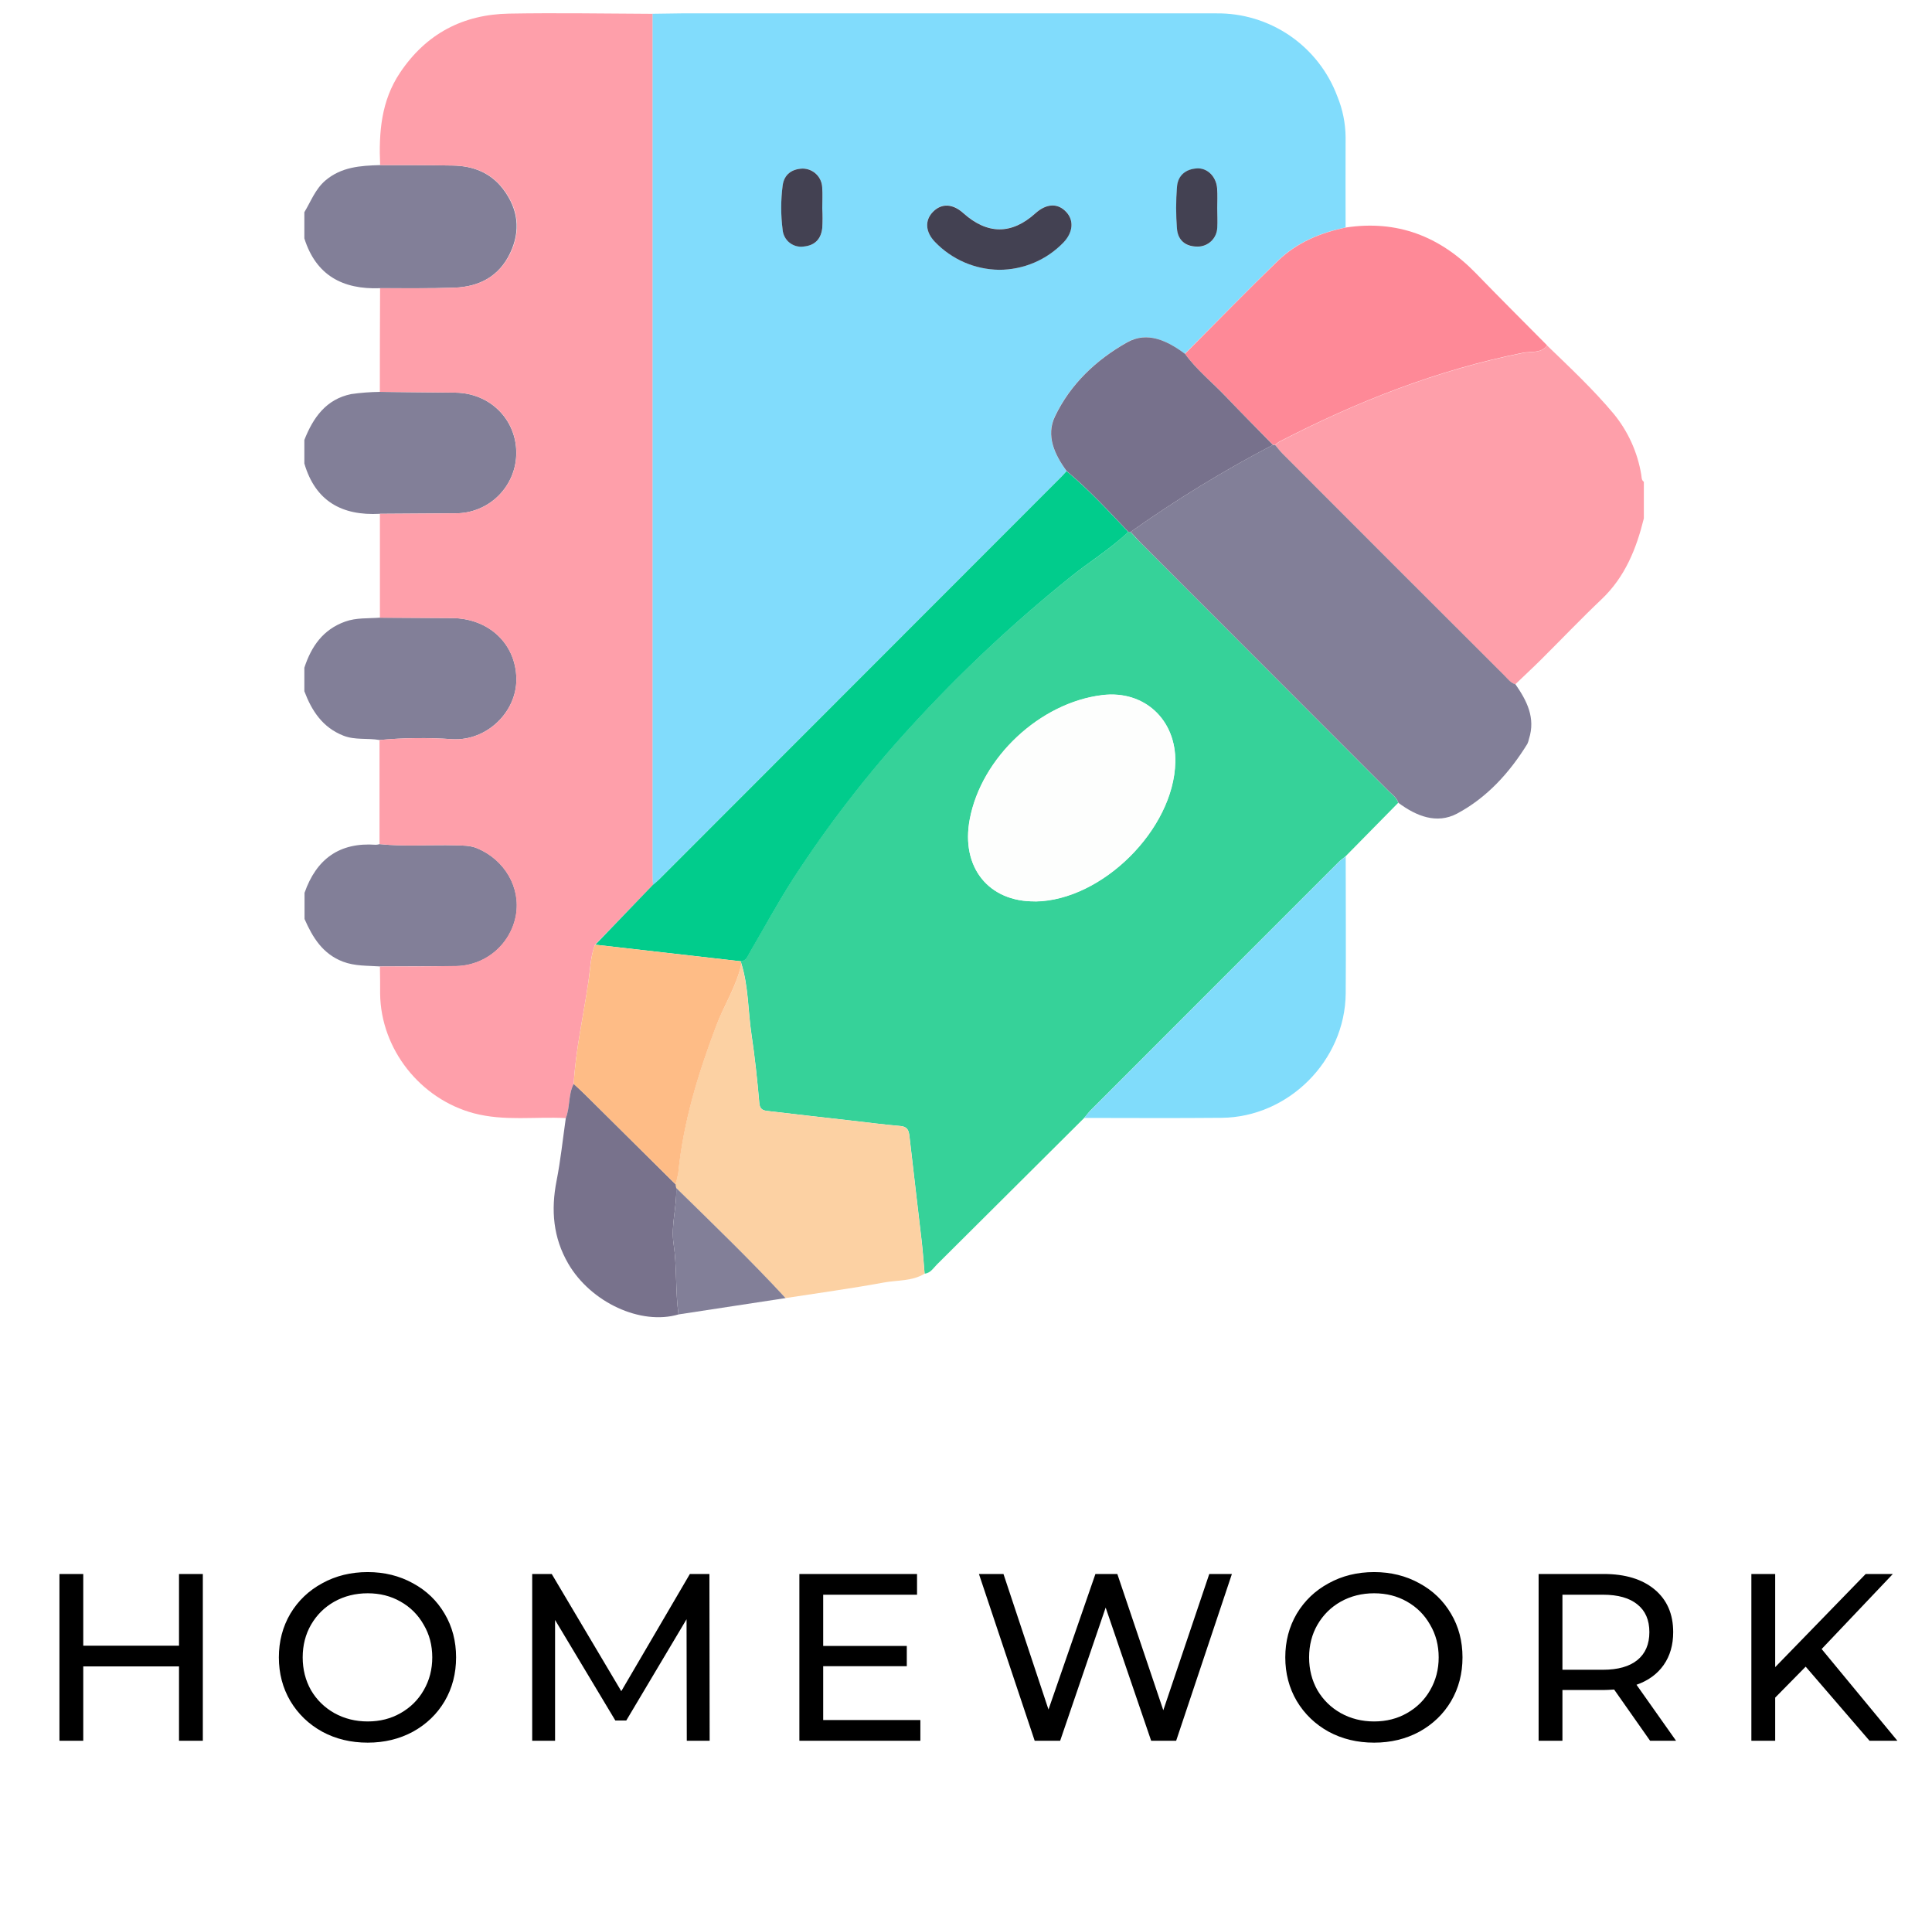
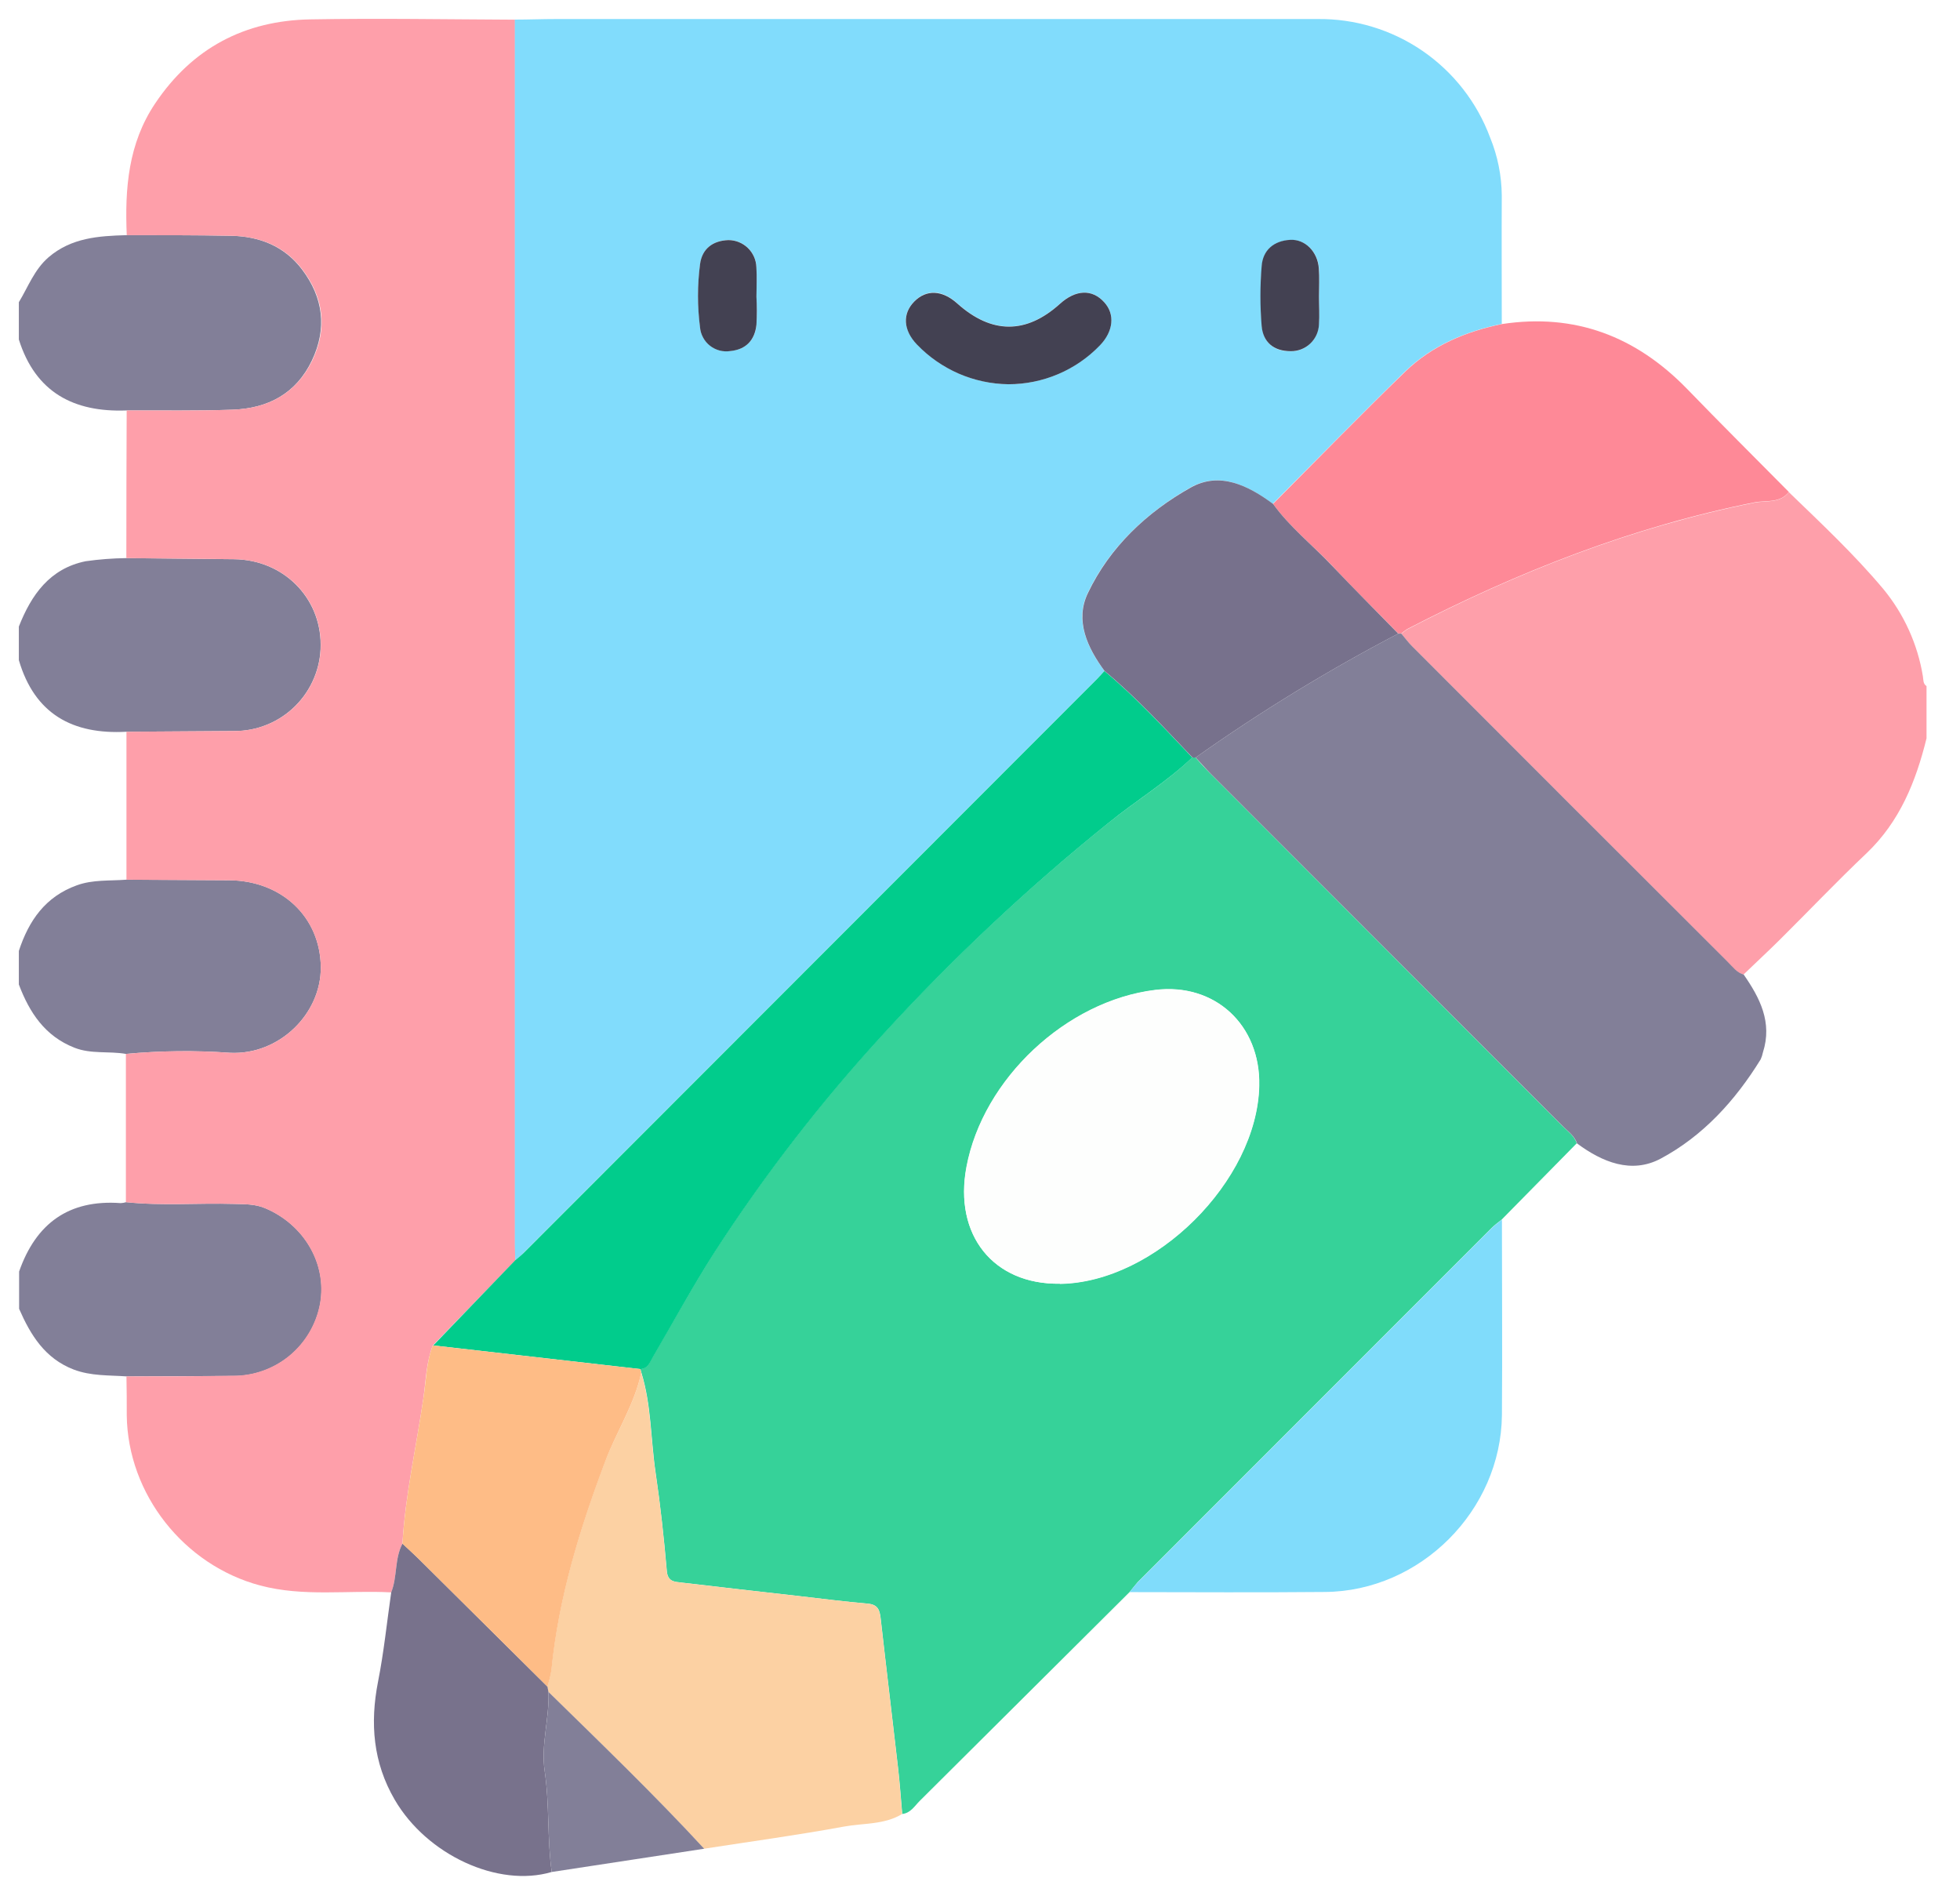
- <svg xmlns="http://www.w3.org/2000/svg" width="73" height="72" viewBox="0 0 73 72" fill="none">
-   <path d="M58.459 13.055C59.322 13.889 60.198 14.709 60.969 15.629C61.515 16.293 61.876 17.089 62.015 17.937C62.032 18.033 62.015 18.136 62.112 18.201V19.585C61.83 20.73 61.404 21.791 60.524 22.631C59.733 23.38 58.987 24.166 58.216 24.931C57.901 25.244 57.575 25.543 57.254 25.854C57.068 25.801 56.96 25.647 56.834 25.52C54.043 22.732 51.253 19.941 48.464 17.147C48.361 17.044 48.273 16.924 48.178 16.812C48.227 16.77 48.278 16.731 48.332 16.696C51.258 15.178 54.3 13.984 57.544 13.335C57.848 13.272 58.221 13.365 58.459 13.055Z" fill="#FE9FAA" />
-   <path d="M11.5 8.017C11.748 7.608 11.909 7.152 12.291 6.822C12.897 6.305 13.617 6.259 14.354 6.238C15.276 6.238 16.199 6.238 17.121 6.254C17.879 6.268 18.542 6.526 19.013 7.148C19.577 7.896 19.681 8.708 19.276 9.561C18.857 10.442 18.11 10.834 17.168 10.868C16.225 10.902 15.291 10.884 14.352 10.888C12.959 10.94 11.941 10.41 11.5 9.006V8.017Z" fill="#827F98" />
-   <path d="M14.355 36.511C13.886 36.478 13.414 36.504 12.956 36.33C12.192 36.037 11.811 35.414 11.507 34.719V33.73C11.953 32.455 12.825 31.814 14.202 31.915C14.251 31.913 14.3 31.904 14.347 31.89C15.3 31.99 16.254 31.908 17.208 31.936C17.486 31.944 17.763 31.936 18.034 32.048C19.073 32.484 19.684 33.534 19.495 34.584C19.396 35.127 19.108 35.617 18.682 35.968C18.256 36.318 17.719 36.507 17.168 36.5C16.232 36.506 15.293 36.506 14.355 36.511Z" fill="#827F98" />
-   <path d="M11.5 26.115V25.225C11.764 24.419 12.205 23.785 13.037 23.485C13.466 23.329 13.915 23.37 14.355 23.335L17.071 23.35C18.482 23.358 19.499 24.332 19.511 25.655C19.521 26.892 18.405 27.994 17.1 27.927C16.181 27.861 15.258 27.872 14.34 27.957C13.89 27.878 13.418 27.967 12.976 27.793C12.191 27.485 11.782 26.86 11.5 26.115Z" fill="#827F98" />
-   <path d="M11.5 17.511V16.621C11.832 15.778 12.32 15.082 13.271 14.888C13.628 14.837 13.988 14.81 14.348 14.805L17.21 14.834C18.505 14.849 19.506 15.838 19.507 17.105C19.508 17.406 19.449 17.704 19.334 17.982C19.218 18.26 19.049 18.513 18.837 18.725C18.623 18.938 18.37 19.106 18.092 19.22C17.814 19.335 17.516 19.393 17.215 19.392C16.261 19.399 15.306 19.406 14.351 19.411C12.929 19.489 11.919 18.943 11.5 17.511Z" fill="#827F98" />
-   <path d="M14.355 23.336V19.411C15.309 19.405 16.264 19.398 17.219 19.392C17.52 19.393 17.818 19.335 18.096 19.22C18.374 19.106 18.627 18.938 18.84 18.725C19.053 18.513 19.222 18.26 19.337 17.982C19.453 17.704 19.512 17.406 19.511 17.105C19.511 15.838 18.509 14.849 17.214 14.834L14.352 14.805C14.352 13.5 14.355 12.194 14.361 10.888C15.3 10.888 16.24 10.902 17.177 10.868C18.114 10.834 18.86 10.442 19.286 9.561C19.694 8.708 19.59 7.896 19.022 7.148C18.551 6.526 17.889 6.268 17.131 6.254C16.208 6.235 15.285 6.242 14.363 6.238C14.31 5.005 14.4 3.809 15.118 2.742C16.105 1.271 17.496 0.545 19.234 0.514C21.044 0.482 22.855 0.514 24.664 0.522C24.664 0.621 24.664 0.72 24.664 0.818C24.664 11.557 24.664 22.297 24.664 33.035C24.664 33.167 24.664 33.299 24.675 33.431L22.483 35.69C22.308 36.136 22.301 36.613 22.234 37.08C22.048 38.369 21.753 39.643 21.677 40.949C21.464 41.352 21.545 41.826 21.379 42.241C20.22 42.179 19.054 42.364 17.902 42.058C15.882 41.52 14.39 39.638 14.363 37.547C14.363 37.202 14.363 36.857 14.355 36.511C15.293 36.511 16.232 36.511 17.172 36.494C17.721 36.499 18.254 36.31 18.678 35.961C19.101 35.611 19.389 35.124 19.488 34.584C19.677 33.529 19.067 32.484 18.027 32.048C17.757 31.934 17.48 31.944 17.202 31.936C16.247 31.908 15.293 31.99 14.34 31.89V27.957C15.258 27.872 16.181 27.862 17.1 27.928C18.405 27.996 19.521 26.893 19.511 25.656C19.499 24.338 18.482 23.359 17.071 23.351L14.355 23.336Z" fill="#FE9FAA" />
-   <path d="M40.967 42.234C39.111 44.08 37.256 45.926 35.4 47.773C35.268 47.904 35.16 48.096 34.937 48.119C34.902 47.711 34.873 47.301 34.827 46.893C34.675 45.575 34.514 44.256 34.365 42.929C34.34 42.71 34.291 42.564 34.028 42.54C33.407 42.485 32.788 42.408 32.168 42.335C31.141 42.218 30.113 42.104 29.087 41.981C28.899 41.959 28.712 41.963 28.691 41.666C28.616 40.8 28.522 39.932 28.395 39.072C28.263 38.185 28.284 37.278 28.016 36.411C28.008 36.378 28 36.348 27.991 36.316C28.195 36.302 28.239 36.128 28.321 35.988C28.858 35.065 29.375 34.126 29.945 33.227C31.272 31.172 32.772 29.234 34.426 27.433C36.27 25.422 38.264 23.553 40.39 21.843C41.127 21.244 41.947 20.752 42.63 20.093H42.673H42.714C42.845 20.237 42.977 20.386 43.117 20.524C46.231 23.642 49.346 26.759 52.46 29.876C52.599 30.015 52.767 30.129 52.832 30.328L50.84 32.352C50.752 32.425 50.657 32.491 50.577 32.571C47.444 35.703 44.313 38.837 41.182 41.971C41.108 42.054 41.04 42.147 40.967 42.234ZM39.122 34.059C41.645 34.023 44.353 31.333 44.41 28.804C44.447 27.191 43.232 26.07 41.653 26.263C39.295 26.55 37.082 28.625 36.644 30.959C36.3 32.76 37.353 34.077 39.117 34.053L39.122 34.059Z" fill="#36D299" />
-   <path d="M52.839 30.331C52.774 30.132 52.605 30.017 52.467 29.879C49.354 26.761 46.239 23.644 43.123 20.527C42.984 20.388 42.86 20.239 42.72 20.096C44.437 18.88 46.233 17.782 48.096 16.808H48.178C48.273 16.92 48.361 17.04 48.464 17.143C51.253 19.938 54.045 22.729 56.84 25.518C56.972 25.65 57.075 25.799 57.261 25.852C57.693 26.474 58.026 27.121 57.772 27.915C57.759 27.979 57.739 28.042 57.712 28.101C57.038 29.194 56.181 30.137 55.053 30.738C54.282 31.145 53.51 30.829 52.839 30.331Z" fill="#827F98" />
-   <path d="M28.012 36.413C28.276 37.279 28.26 38.186 28.39 39.074C28.522 39.933 28.612 40.801 28.687 41.667C28.712 41.964 28.899 41.96 29.082 41.983C30.109 42.105 31.137 42.22 32.164 42.336C32.783 42.407 33.403 42.486 34.024 42.542C34.287 42.565 34.336 42.712 34.361 42.931C34.51 44.249 34.671 45.568 34.822 46.894C34.869 47.302 34.898 47.712 34.933 48.121C34.46 48.408 33.908 48.358 33.394 48.453C32.161 48.68 30.917 48.849 29.678 49.041C28.352 47.604 26.942 46.248 25.546 44.88L25.519 44.738C25.565 44.599 25.601 44.455 25.625 44.31C25.814 42.39 26.374 40.569 27.051 38.772C27.356 37.976 27.836 37.255 28.012 36.413Z" fill="#FCD1A3" />
-   <path d="M40.967 42.234C41.039 42.147 41.108 42.054 41.188 41.971C44.319 38.837 47.451 35.703 50.583 32.571C50.664 32.491 50.759 32.425 50.847 32.352C50.847 34.08 50.86 35.807 50.847 37.533C50.823 40.072 48.681 42.212 46.15 42.23C44.419 42.246 42.692 42.236 40.967 42.234Z" fill="#80DCFB" />
-   <path d="M25.523 44.738L25.55 44.88C25.581 45.582 25.345 46.279 25.45 46.979C25.582 47.869 25.513 48.77 25.637 49.658C24.215 50.079 22.326 49.207 21.472 47.741C20.899 46.757 20.813 45.717 21.029 44.613C21.184 43.83 21.265 43.031 21.379 42.24C21.546 41.824 21.464 41.351 21.678 40.947C21.82 41.079 21.966 41.211 22.106 41.349C23.247 42.479 24.386 43.609 25.523 44.738Z" fill="#78728C" />
-   <path d="M25.637 49.658C25.513 48.77 25.583 47.869 25.45 46.979C25.345 46.279 25.582 45.582 25.55 44.88C26.946 46.248 28.356 47.604 29.682 49.041L25.637 49.658Z" fill="#827F98" />
-   <path d="M24.67 33.43C24.67 33.298 24.659 33.166 24.659 33.034C24.659 22.295 24.659 11.556 24.659 0.817C24.659 0.718 24.659 0.619 24.659 0.52C25.022 0.52 25.383 0.505 25.745 0.505C32.48 0.505 39.215 0.505 45.949 0.505C46.944 0.492 47.918 0.787 48.739 1.349C49.559 1.912 50.186 2.714 50.533 3.647C50.733 4.135 50.838 4.656 50.843 5.183C50.837 6.32 50.843 7.456 50.843 8.593C49.88 8.792 48.989 9.167 48.278 9.854C47.092 11.005 45.936 12.192 44.768 13.364C44.109 12.873 43.351 12.499 42.583 12.931C41.418 13.591 40.436 14.514 39.855 15.734C39.511 16.455 39.838 17.174 40.3 17.796C40.233 17.869 40.168 17.944 40.1 18.014C35.029 23.088 29.958 28.161 24.886 33.235C24.823 33.307 24.745 33.367 24.67 33.43ZM37.752 10.193C38.206 10.193 38.655 10.101 39.073 9.922C39.49 9.744 39.867 9.484 40.182 9.156C40.541 8.783 40.586 8.329 40.296 8.013C39.976 7.661 39.541 7.675 39.122 8.054C38.224 8.865 37.306 8.861 36.395 8.043C35.999 7.683 35.582 7.665 35.257 7.992C34.933 8.319 34.958 8.75 35.326 9.132C35.64 9.462 36.016 9.725 36.432 9.907C36.849 10.089 37.298 10.186 37.752 10.193ZM45.994 7.864C45.994 7.617 46.007 7.369 45.994 7.124C45.962 6.681 45.637 6.346 45.236 6.367C44.804 6.391 44.509 6.631 44.477 7.069C44.435 7.595 44.435 8.125 44.477 8.651C44.514 9.08 44.795 9.326 45.247 9.321C45.439 9.323 45.623 9.249 45.762 9.116C45.901 8.984 45.982 8.802 45.989 8.61C46.01 8.36 45.993 8.112 45.994 7.864ZM31.069 7.873C31.069 7.609 31.086 7.346 31.069 7.082C31.061 6.89 30.98 6.708 30.841 6.574C30.703 6.441 30.518 6.366 30.325 6.366C29.921 6.38 29.627 6.589 29.573 7.009C29.501 7.564 29.501 8.126 29.573 8.681C29.581 8.777 29.609 8.869 29.655 8.953C29.701 9.036 29.763 9.11 29.838 9.169C29.913 9.228 29.999 9.271 30.091 9.295C30.184 9.319 30.28 9.325 30.374 9.31C30.797 9.274 31.033 9.019 31.07 8.61C31.083 8.365 31.083 8.119 31.069 7.873Z" fill="#81DCFC" />
-   <path d="M44.775 13.367C45.943 12.194 47.096 11.008 48.285 9.856C48.995 9.169 49.886 8.795 50.85 8.596C52.788 8.302 54.402 8.925 55.753 10.31C56.646 11.233 57.556 12.138 58.459 13.05C58.221 13.36 57.848 13.266 57.544 13.327C54.3 13.976 51.258 15.173 48.332 16.688C48.278 16.723 48.227 16.762 48.178 16.804H48.096C47.51 16.204 46.91 15.617 46.339 15.002C45.82 14.457 45.22 13.985 44.775 13.367Z" fill="#FE8997" />
-   <path d="M24.67 33.43C24.745 33.367 24.823 33.307 24.892 33.237L40.101 18.016C40.171 17.946 40.233 17.871 40.3 17.799C41.142 18.499 41.882 19.306 42.632 20.094C41.942 20.754 41.123 21.245 40.391 21.844C38.267 23.555 36.276 25.423 34.434 27.434C32.779 29.235 31.28 31.174 29.952 33.228C29.378 34.127 28.866 35.068 28.328 35.989C28.247 36.129 28.197 36.303 27.999 36.318L22.495 35.69L24.67 33.43Z" fill="#01CC8C" />
-   <path d="M22.483 35.69L27.987 36.318C27.996 36.349 28.004 36.38 28.012 36.413C27.836 37.255 27.353 37.976 27.055 38.773C26.378 40.569 25.818 42.39 25.629 44.311C25.604 44.456 25.569 44.6 25.522 44.74C24.38 43.609 23.241 42.48 22.106 41.352C21.966 41.214 21.82 41.088 21.678 40.95C21.753 39.645 22.048 38.371 22.234 37.081C22.308 36.614 22.308 36.136 22.483 35.69Z" fill="#FEBC86" />
-   <path d="M39.117 34.053C37.353 34.077 36.3 32.76 36.639 30.953C37.076 28.619 39.289 26.545 41.647 26.258C43.229 26.065 44.441 27.181 44.405 28.799C44.348 31.328 41.639 34.018 39.117 34.053Z" fill="#FDFEFD" />
-   <path d="M42.637 20.094C41.883 19.303 41.148 18.499 40.306 17.799C39.844 17.176 39.515 16.457 39.861 15.736C40.443 14.514 41.425 13.589 42.59 12.934C43.358 12.502 44.113 12.876 44.775 13.367C45.22 13.985 45.82 14.457 46.339 15.006C46.917 15.615 47.51 16.208 48.096 16.808C46.233 17.782 44.436 18.88 42.72 20.096H42.679L42.637 20.094Z" fill="#77718C" />
-   <path d="M37.752 10.193C37.298 10.187 36.85 10.091 36.433 9.91C36.017 9.728 35.64 9.466 35.326 9.138C34.958 8.755 34.938 8.318 35.258 7.997C35.577 7.677 35.994 7.689 36.395 8.049C37.306 8.866 38.224 8.87 39.122 8.059C39.541 7.681 39.976 7.663 40.296 8.018C40.586 8.335 40.541 8.788 40.182 9.161C39.867 9.488 39.49 9.748 39.072 9.925C38.655 10.102 38.206 10.193 37.752 10.193Z" fill="#434152" />
-   <path d="M45.993 7.864C45.993 8.112 46.01 8.36 45.993 8.605C45.986 8.798 45.903 8.981 45.763 9.114C45.622 9.247 45.435 9.32 45.242 9.316C44.789 9.316 44.509 9.074 44.472 8.646C44.429 8.119 44.429 7.59 44.472 7.063C44.503 6.63 44.799 6.386 45.231 6.362C45.626 6.341 45.957 6.676 45.989 7.119C46.007 7.369 45.994 7.621 45.993 7.864Z" fill="#434152" />
-   <path d="M31.069 7.873C31.083 8.12 31.083 8.367 31.069 8.613C31.025 9.022 30.796 9.272 30.373 9.313C30.279 9.327 30.182 9.322 30.09 9.298C29.998 9.273 29.912 9.231 29.837 9.172C29.761 9.113 29.699 9.039 29.654 8.955C29.608 8.871 29.58 8.779 29.572 8.684C29.5 8.129 29.5 7.567 29.572 7.012C29.625 6.591 29.919 6.383 30.324 6.369C30.516 6.369 30.701 6.443 30.84 6.577C30.978 6.71 31.06 6.892 31.067 7.085C31.086 7.346 31.069 7.611 31.069 7.873Z" fill="#434152" />
-   <path d="M7.664 59.464V65.764H6.764V62.956H3.146V65.764H2.246V59.464H3.146V62.173H6.764V59.464H7.664ZM13.894 65.836C13.258 65.836 12.685 65.698 12.175 65.422C11.665 65.14 11.263 64.753 10.969 64.261C10.681 63.769 10.537 63.22 10.537 62.614C10.537 62.008 10.681 61.459 10.969 60.967C11.263 60.475 11.665 60.091 12.175 59.815C12.685 59.533 13.258 59.392 13.894 59.392C14.524 59.392 15.094 59.533 15.604 59.815C16.114 60.091 16.513 60.475 16.801 60.967C17.089 61.453 17.233 62.002 17.233 62.614C17.233 63.226 17.089 63.778 16.801 64.27C16.513 64.756 16.114 65.14 15.604 65.422C15.094 65.698 14.524 65.836 13.894 65.836ZM13.894 65.035C14.356 65.035 14.77 64.93 15.136 64.72C15.508 64.51 15.799 64.222 16.009 63.856C16.225 63.484 16.333 63.07 16.333 62.614C16.333 62.158 16.225 61.747 16.009 61.381C15.799 61.009 15.508 60.718 15.136 60.508C14.77 60.298 14.356 60.193 13.894 60.193C13.432 60.193 13.012 60.298 12.634 60.508C12.262 60.718 11.968 61.009 11.752 61.381C11.542 61.747 11.437 62.158 11.437 62.614C11.437 63.07 11.542 63.484 11.752 63.856C11.968 64.222 12.262 64.51 12.634 64.72C13.012 64.93 13.432 65.035 13.894 65.035ZM25.95 65.764L25.941 61.174L23.664 64.999H23.25L20.973 61.201V65.764H20.109V59.464H20.847L23.475 63.892L26.067 59.464H26.805L26.814 65.764H25.95ZM34.776 64.981V65.764H30.204V59.464H34.65V60.247H31.104V62.182H34.263V62.947H31.104V64.981H34.776ZM46.547 59.464L44.441 65.764H43.496L41.777 60.733L40.058 65.764H39.095L36.989 59.464H37.916L39.617 64.585L41.39 59.464H42.218L43.955 64.612L45.692 59.464H46.547ZM51.921 65.836C51.285 65.836 50.712 65.698 50.202 65.422C49.692 65.14 49.29 64.753 48.996 64.261C48.708 63.769 48.564 63.22 48.564 62.614C48.564 62.008 48.708 61.459 48.996 60.967C49.29 60.475 49.692 60.091 50.202 59.815C50.712 59.533 51.285 59.392 51.921 59.392C52.551 59.392 53.121 59.533 53.631 59.815C54.141 60.091 54.54 60.475 54.828 60.967C55.116 61.453 55.26 62.002 55.26 62.614C55.26 63.226 55.116 63.778 54.828 64.27C54.54 64.756 54.141 65.14 53.631 65.422C53.121 65.698 52.551 65.836 51.921 65.836ZM51.921 65.035C52.383 65.035 52.797 64.93 53.163 64.72C53.535 64.51 53.826 64.222 54.036 63.856C54.252 63.484 54.36 63.07 54.36 62.614C54.36 62.158 54.252 61.747 54.036 61.381C53.826 61.009 53.535 60.718 53.163 60.508C52.797 60.298 52.383 60.193 51.921 60.193C51.459 60.193 51.039 60.298 50.661 60.508C50.289 60.718 49.995 61.009 49.779 61.381C49.569 61.747 49.464 62.158 49.464 62.614C49.464 63.07 49.569 63.484 49.779 63.856C49.995 64.222 50.289 64.51 50.661 64.72C51.039 64.93 51.459 65.035 51.921 65.035ZM62.348 65.764L60.989 63.829C60.821 63.841 60.689 63.847 60.593 63.847H59.036V65.764H58.136V59.464H60.593C61.409 59.464 62.051 59.659 62.519 60.049C62.987 60.439 63.221 60.976 63.221 61.66C63.221 62.146 63.101 62.56 62.861 62.902C62.621 63.244 62.279 63.493 61.835 63.649L63.329 65.764H62.348ZM60.566 63.082C61.136 63.082 61.571 62.959 61.871 62.713C62.171 62.467 62.321 62.116 62.321 61.66C62.321 61.204 62.171 60.856 61.871 60.616C61.571 60.37 61.136 60.247 60.566 60.247H59.036V63.082H60.566ZM68.227 62.965L67.075 64.135V65.764H66.175V59.464H67.075V62.983L70.495 59.464H71.521L68.83 62.299L71.692 65.764H70.639L68.227 62.965Z" fill="black" />
+ <svg xmlns="http://www.w3.org/2000/svg" width="52" height="50" viewBox="0 0 52 50" fill="none">
+   <path d="M47.459 13.055C48.322 13.889 49.198 14.709 49.969 15.629C50.515 16.293 50.876 17.089 51.015 17.937C51.032 18.033 51.015 18.136 51.112 18.201V19.585C50.83 20.73 50.404 21.791 49.524 22.631C48.733 23.38 47.987 24.166 47.216 24.931C46.901 25.244 46.575 25.543 46.254 25.854C46.068 25.801 45.96 25.647 45.834 25.52C43.043 22.732 40.253 19.941 37.464 17.147C37.361 17.044 37.273 16.924 37.178 16.812C37.227 16.77 37.278 16.731 37.332 16.696C40.258 15.178 43.3 13.984 46.544 13.335C46.848 13.272 47.221 13.365 47.459 13.055Z" fill="#FE9FAA" />
+   <path d="M0.5 8.017C0.748 7.608 0.909 7.152 1.291 6.822C1.897 6.305 2.617 6.259 3.354 6.238C4.276 6.238 5.199 6.238 6.121 6.254C6.879 6.268 7.542 6.526 8.013 7.148C8.577 7.896 8.681 8.708 8.276 9.561C7.857 10.442 7.11 10.834 6.168 10.868C5.225 10.902 4.291 10.884 3.352 10.888C1.959 10.94 0.942 10.41 0.5 9.006V8.017Z" fill="#827F98" />
+   <path d="M3.355 36.511C2.886 36.478 2.414 36.504 1.956 36.33C1.192 36.037 0.811 35.414 0.507 34.719V33.73C0.953 32.455 1.825 31.814 3.202 31.915C3.251 31.913 3.3 31.904 3.347 31.89C4.3 31.99 5.254 31.908 6.208 31.936C6.486 31.944 6.763 31.936 7.033 32.048C8.073 32.484 8.684 33.534 8.495 34.584C8.396 35.127 8.108 35.617 7.682 35.968C7.256 36.318 6.719 36.507 6.168 36.5C5.232 36.506 4.293 36.506 3.355 36.511Z" fill="#827F98" />
+   <path d="M0.5 26.115V25.225C0.764 24.419 1.205 23.785 2.037 23.485C2.466 23.329 2.915 23.37 3.355 23.335L6.071 23.35C7.482 23.358 8.499 24.332 8.511 25.655C8.522 26.892 7.405 27.994 6.1 27.927C5.181 27.861 4.258 27.872 3.34 27.957C2.89 27.878 2.418 27.967 1.976 27.793C1.191 27.485 0.782 26.86 0.5 26.115Z" fill="#827F98" />
+   <path d="M0.5 17.511V16.621C0.832 15.778 1.32 15.082 2.271 14.888C2.628 14.837 2.988 14.81 3.348 14.805L6.21 14.834C7.505 14.849 8.506 15.838 8.507 17.105C8.508 17.406 8.449 17.704 8.333 17.982C8.218 18.26 8.049 18.513 7.836 18.725C7.623 18.938 7.37 19.106 7.092 19.22C6.814 19.335 6.516 19.393 6.215 19.392C5.261 19.399 4.306 19.406 3.351 19.411C1.929 19.489 0.919 18.943 0.5 17.511Z" fill="#827F98" />
+   <path d="M3.355 23.336V19.411C4.309 19.405 5.264 19.398 6.219 19.392C6.52 19.393 6.818 19.335 7.096 19.22C7.374 19.106 7.627 18.938 7.84 18.725C8.053 18.513 8.222 18.26 8.337 17.982C8.453 17.704 8.511 17.406 8.511 17.105C8.511 15.838 7.509 14.849 6.214 14.834L3.352 14.805C3.352 13.5 3.355 12.194 3.361 10.888C4.3 10.888 5.24 10.902 6.177 10.868C7.114 10.834 7.86 10.442 8.286 9.561C8.694 8.708 8.59 7.896 8.022 7.148C7.551 6.526 6.888 6.268 6.131 6.254C5.208 6.235 4.285 6.242 3.363 6.238C3.31 5.005 3.4 3.809 4.118 2.742C5.105 1.271 6.496 0.545 8.234 0.514C10.044 0.482 11.855 0.514 13.664 0.522C13.664 0.621 13.664 0.72 13.664 0.818C13.664 11.557 13.664 22.297 13.664 33.035C13.664 33.167 13.664 33.299 13.675 33.431L11.483 35.69C11.308 36.136 11.301 36.613 11.234 37.08C11.048 38.369 10.753 39.643 10.677 40.949C10.464 41.352 10.545 41.826 10.379 42.241C9.22 42.179 8.054 42.364 6.902 42.058C4.882 41.52 3.39 39.638 3.363 37.547C3.363 37.202 3.363 36.857 3.355 36.511C4.293 36.511 5.232 36.511 6.171 36.494C6.721 36.499 7.254 36.31 7.678 35.961C8.101 35.611 8.388 35.124 8.489 34.584C8.677 33.529 8.067 32.484 7.027 32.048C6.757 31.934 6.48 31.944 6.202 31.936C5.248 31.908 4.293 31.99 3.34 31.89V27.957C4.258 27.872 5.181 27.862 6.1 27.928C7.405 27.996 8.521 26.893 8.511 25.656C8.499 24.338 7.482 23.359 6.071 23.351L3.355 23.336Z" fill="#FE9FAA" />
+   <path d="M29.967 42.234C28.111 44.08 26.256 45.926 24.4 47.773C24.268 47.904 24.16 48.096 23.937 48.119C23.902 47.711 23.873 47.301 23.826 46.893C23.675 45.575 23.514 44.256 23.365 42.929C23.34 42.71 23.291 42.564 23.028 42.54C22.407 42.485 21.788 42.408 21.168 42.335C20.141 42.218 19.113 42.104 18.087 41.981C17.899 41.959 17.712 41.963 17.691 41.666C17.616 40.8 17.522 39.932 17.395 39.072C17.263 38.185 17.284 37.278 17.016 36.411C17.008 36.378 17 36.348 16.991 36.316C17.195 36.302 17.239 36.128 17.321 35.988C17.858 35.065 18.375 34.126 18.945 33.227C20.272 31.172 21.771 29.234 23.426 27.433C25.27 25.422 27.264 23.553 29.39 21.843C30.127 21.244 30.947 20.752 31.631 20.093H31.673H31.714C31.845 20.237 31.977 20.386 32.117 20.524C35.231 23.642 38.346 26.759 41.46 29.876C41.599 30.015 41.767 30.129 41.832 30.328L39.84 32.352C39.752 32.425 39.657 32.491 39.577 32.571C36.444 35.703 33.313 38.837 30.182 41.971C30.108 42.054 30.04 42.147 29.967 42.234ZM28.122 34.059C30.645 34.023 33.353 31.333 33.41 28.804C33.447 27.191 32.232 26.07 30.653 26.263C28.295 26.55 26.082 28.625 25.644 30.959C25.3 32.76 26.353 34.077 28.117 34.053L28.122 34.059Z" fill="#36D299" />
+   <path d="M41.839 30.331C41.774 30.132 41.605 30.017 41.467 29.879C38.354 26.761 35.239 23.644 32.123 20.527C31.984 20.388 31.86 20.239 31.72 20.096C33.437 18.88 35.233 17.782 37.096 16.808H37.178C37.273 16.92 37.361 17.04 37.464 17.143C40.253 19.938 43.045 22.729 45.84 25.518C45.972 25.65 46.075 25.799 46.261 25.852C46.693 26.474 47.026 27.121 46.772 27.915C46.759 27.979 46.739 28.042 46.712 28.101C46.038 29.194 45.181 30.137 44.053 30.738C43.282 31.145 42.51 30.829 41.839 30.331Z" fill="#827F98" />
+   <path d="M17.012 36.413C17.276 37.279 17.26 38.186 17.39 39.074C17.522 39.933 17.612 40.801 17.687 41.667C17.712 41.964 17.899 41.96 18.082 41.983C19.109 42.105 20.137 42.22 21.164 42.336C21.784 42.407 22.403 42.486 23.024 42.542C23.287 42.565 23.336 42.712 23.361 42.931C23.51 44.249 23.671 45.568 23.823 46.894C23.869 47.302 23.898 47.712 23.933 48.121C23.46 48.408 22.908 48.358 22.394 48.453C21.161 48.68 19.917 48.849 18.678 49.041C17.352 47.604 15.942 46.248 14.546 44.88L14.519 44.738C14.565 44.599 14.601 44.455 14.625 44.31C14.814 42.39 15.374 40.569 16.051 38.772C16.356 37.976 16.836 37.255 17.012 36.413Z" fill="#FCD1A3" />
+   <path d="M29.967 42.234C30.04 42.147 30.108 42.054 30.189 41.971C33.319 38.837 36.451 35.703 39.583 32.571C39.664 32.491 39.759 32.425 39.847 32.352C39.847 34.08 39.86 35.807 39.847 37.533C39.823 40.072 37.681 42.212 35.15 42.23C33.419 42.246 31.692 42.236 29.967 42.234Z" fill="#80DCFB" />
+   <path d="M14.523 44.738L14.55 44.88C14.581 45.582 14.345 46.279 14.45 46.979C14.582 47.869 14.513 48.77 14.637 49.658C13.215 50.079 11.326 49.207 10.472 47.741C9.899 46.757 9.813 45.717 10.029 44.613C10.184 43.83 10.265 43.031 10.379 42.24C10.546 41.824 10.464 41.351 10.678 40.947C10.82 41.079 10.966 41.211 11.106 41.349C12.247 42.479 13.386 43.609 14.523 44.738Z" fill="#78728C" />
+   <path d="M14.637 49.658C14.513 48.77 14.583 47.869 14.45 46.979C14.345 46.279 14.582 45.582 14.55 44.88C15.946 46.248 17.356 47.604 18.682 49.041L14.637 49.658Z" fill="#827F98" />
+   <path d="M13.67 33.43C13.67 33.298 13.659 33.166 13.659 33.034C13.659 22.295 13.659 11.556 13.659 0.817C13.659 0.718 13.659 0.619 13.659 0.52C14.022 0.52 14.383 0.505 14.745 0.505C21.48 0.505 28.215 0.505 34.949 0.505C35.944 0.492 36.918 0.787 37.739 1.349C38.559 1.912 39.186 2.714 39.533 3.647C39.733 4.135 39.838 4.656 39.843 5.183C39.837 6.32 39.843 7.456 39.843 8.593C38.88 8.792 37.989 9.167 37.278 9.854C36.092 11.005 34.936 12.192 33.768 13.364C33.109 12.873 32.351 12.499 31.583 12.931C30.418 13.591 29.436 14.514 28.855 15.734C28.511 16.455 28.838 17.174 29.3 17.796C29.233 17.869 29.168 17.944 29.1 18.014C24.029 23.088 18.958 28.161 13.886 33.235C13.823 33.307 13.745 33.367 13.67 33.43ZM26.753 10.193C27.206 10.193 27.655 10.101 28.073 9.922C28.49 9.744 28.867 9.484 29.182 9.156C29.541 8.783 29.586 8.329 29.296 8.013C28.976 7.661 28.541 7.675 28.122 8.054C27.224 8.865 26.306 8.861 25.395 8.043C25 7.683 24.582 7.665 24.257 7.992C23.933 8.319 23.958 8.75 24.326 9.132C24.64 9.462 25.016 9.725 25.432 9.907C25.849 10.089 26.298 10.186 26.753 10.193ZM34.994 7.864C34.994 7.617 35.007 7.369 34.994 7.124C34.962 6.681 34.637 6.346 34.236 6.367C33.804 6.391 33.509 6.631 33.477 7.069C33.435 7.595 33.435 8.125 33.477 8.651C33.514 9.08 33.795 9.326 34.247 9.321C34.439 9.323 34.623 9.249 34.762 9.116C34.901 8.984 34.982 8.802 34.989 8.61C35.01 8.36 34.993 8.112 34.994 7.864ZM20.069 7.873C20.069 7.609 20.086 7.346 20.069 7.082C20.061 6.89 19.98 6.708 19.841 6.574C19.703 6.441 19.518 6.366 19.325 6.366C18.921 6.38 18.627 6.589 18.573 7.009C18.501 7.564 18.501 8.126 18.573 8.681C18.581 8.777 18.609 8.869 18.655 8.953C18.701 9.036 18.763 9.11 18.838 9.169C18.913 9.228 18.999 9.271 19.091 9.295C19.184 9.319 19.28 9.325 19.374 9.31C19.797 9.274 20.033 9.019 20.07 8.61C20.083 8.365 20.083 8.119 20.069 7.873Z" fill="#81DCFC" />
+   <path d="M33.775 13.367C34.943 12.194 36.096 11.008 37.285 9.856C37.995 9.169 38.886 8.795 39.85 8.596C41.788 8.302 43.402 8.925 44.753 10.31C45.646 11.233 46.556 12.138 47.459 13.05C47.221 13.36 46.848 13.266 46.544 13.327C43.3 13.976 40.258 15.173 37.332 16.688C37.278 16.723 37.227 16.762 37.178 16.804H37.096C36.51 16.204 35.91 15.617 35.339 15.002C34.82 14.457 34.22 13.985 33.775 13.367Z" fill="#FE8997" />
+   <path d="M13.67 33.43C13.745 33.367 13.822 33.307 13.892 33.237L29.101 18.016C29.171 17.946 29.233 17.871 29.3 17.799C30.142 18.499 30.882 19.306 31.632 20.094C30.942 20.754 30.123 21.245 29.391 21.844C27.267 23.555 25.276 25.423 23.434 27.434C21.779 29.235 20.28 31.174 18.952 33.228C18.378 34.127 17.866 35.068 17.328 35.989C17.247 36.129 17.197 36.303 16.999 36.318L11.495 35.69L13.67 33.43Z" fill="#01CC8C" />
+   <path d="M11.483 35.69L16.987 36.318C16.996 36.349 17.004 36.38 17.012 36.413C16.836 37.255 16.353 37.976 16.055 38.773C15.378 40.569 14.818 42.39 14.629 44.311C14.604 44.456 14.569 44.6 14.522 44.74C13.38 43.609 12.241 42.48 11.106 41.352C10.966 41.214 10.82 41.088 10.678 40.95C10.753 39.645 11.048 38.371 11.234 37.081C11.308 36.614 11.308 36.136 11.483 35.69Z" fill="#FEBC86" />
+   <path d="M28.117 34.053C26.353 34.077 25.3 32.76 25.639 30.953C26.076 28.619 28.289 26.545 30.647 26.258C32.229 26.065 33.441 27.181 33.405 28.799C33.348 31.328 30.639 34.018 28.117 34.053Z" fill="#FDFEFD" />
+   <path d="M31.637 20.094C30.883 19.303 30.148 18.499 29.305 17.799C28.844 17.176 28.515 16.457 28.861 15.736C29.443 14.514 30.424 13.589 31.59 12.934C32.358 12.502 33.113 12.876 33.775 13.367C34.22 13.985 34.82 14.457 35.339 15.006C35.917 15.615 36.51 16.208 37.096 16.808C35.233 17.782 33.436 18.88 31.72 20.096H31.679L31.637 20.094Z" fill="#77718C" />
+   <path d="M26.753 10.193C26.298 10.187 25.85 10.091 25.433 9.91C25.017 9.728 24.64 9.466 24.326 9.138C23.958 8.755 23.939 8.318 24.258 7.997C24.576 7.677 24.994 7.689 25.395 8.049C26.306 8.866 27.224 8.87 28.122 8.059C28.541 7.681 28.976 7.663 29.296 8.018C29.586 8.335 29.541 8.788 29.182 9.161C28.867 9.488 28.49 9.748 28.072 9.925C27.655 10.102 27.206 10.193 26.753 10.193Z" fill="#434152" />
+   <path d="M34.993 7.864C34.993 8.112 35.01 8.36 34.993 8.605C34.986 8.798 34.903 8.981 34.763 9.114C34.622 9.247 34.435 9.32 34.242 9.316C33.789 9.316 33.509 9.074 33.472 8.646C33.429 8.119 33.429 7.59 33.472 7.063C33.503 6.63 33.799 6.386 34.231 6.362C34.626 6.341 34.957 6.676 34.989 7.119C35.007 7.369 34.994 7.621 34.993 7.864Z" fill="#434152" />
+   <path d="M20.069 7.873C20.083 8.12 20.083 8.367 20.069 8.613C20.025 9.022 19.796 9.272 19.373 9.313C19.279 9.327 19.182 9.322 19.09 9.298C18.998 9.273 18.912 9.231 18.837 9.172C18.761 9.113 18.699 9.039 18.654 8.955C18.608 8.871 18.58 8.779 18.572 8.684C18.5 8.129 18.5 7.567 18.572 7.012C18.625 6.591 18.919 6.383 19.324 6.369C19.516 6.369 19.701 6.443 19.84 6.577C19.978 6.71 20.06 6.892 20.067 7.085C20.086 7.346 20.069 7.611 20.069 7.873Z" fill="#434152" />
</svg>
